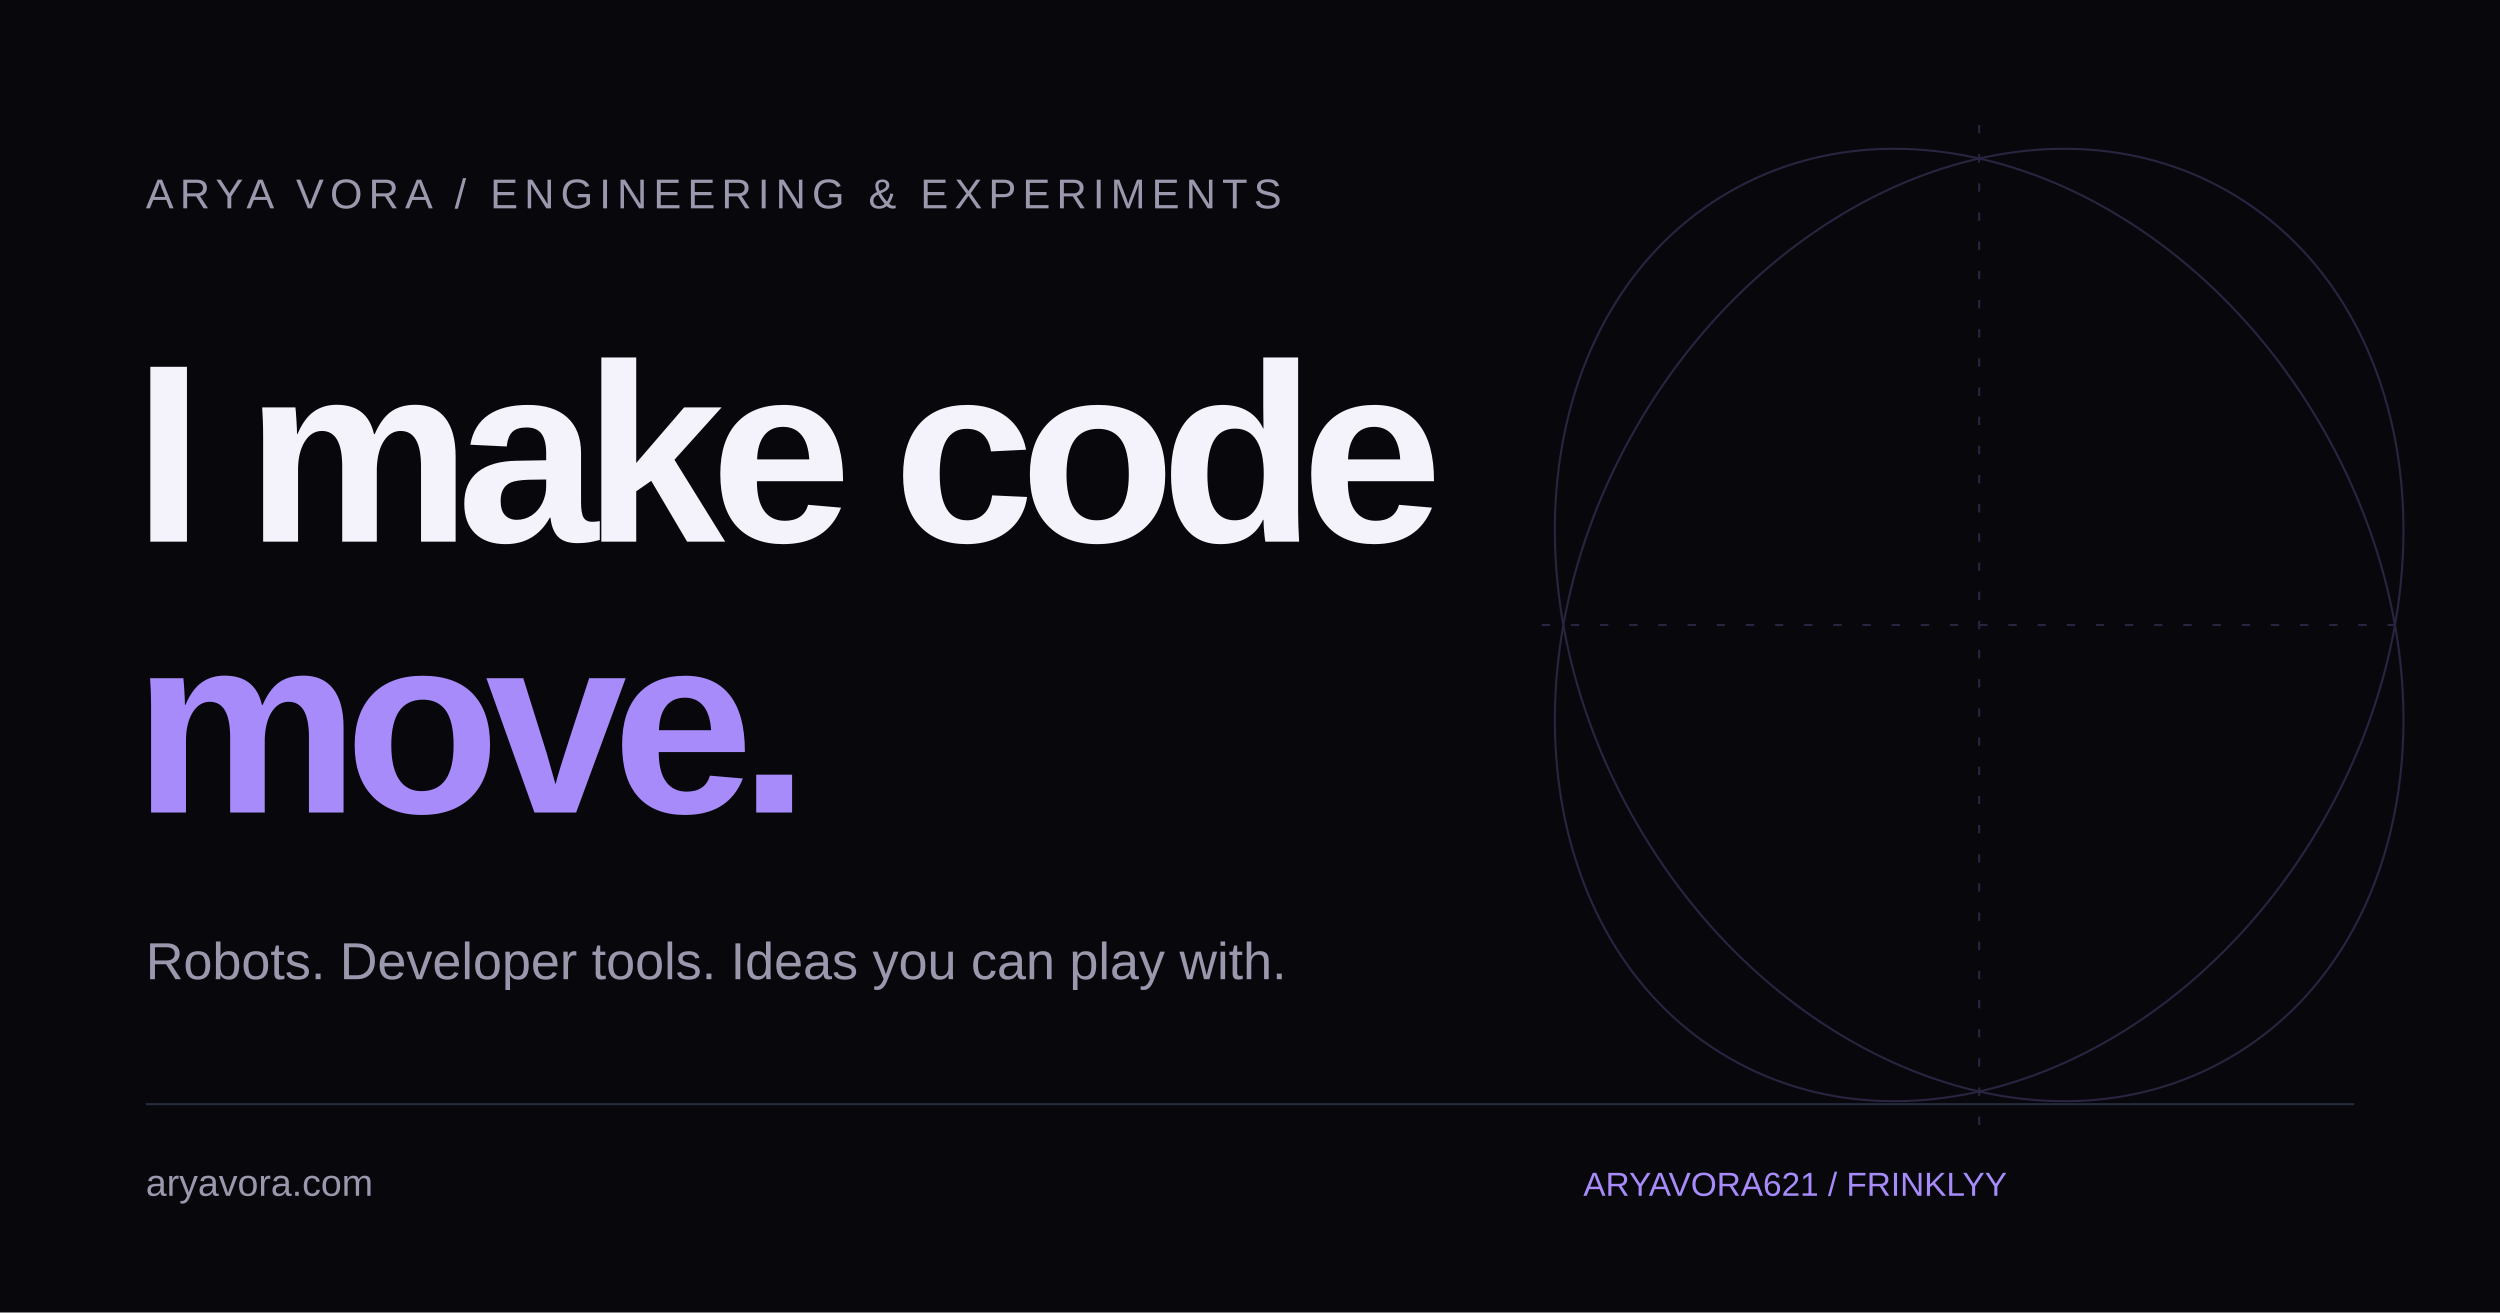
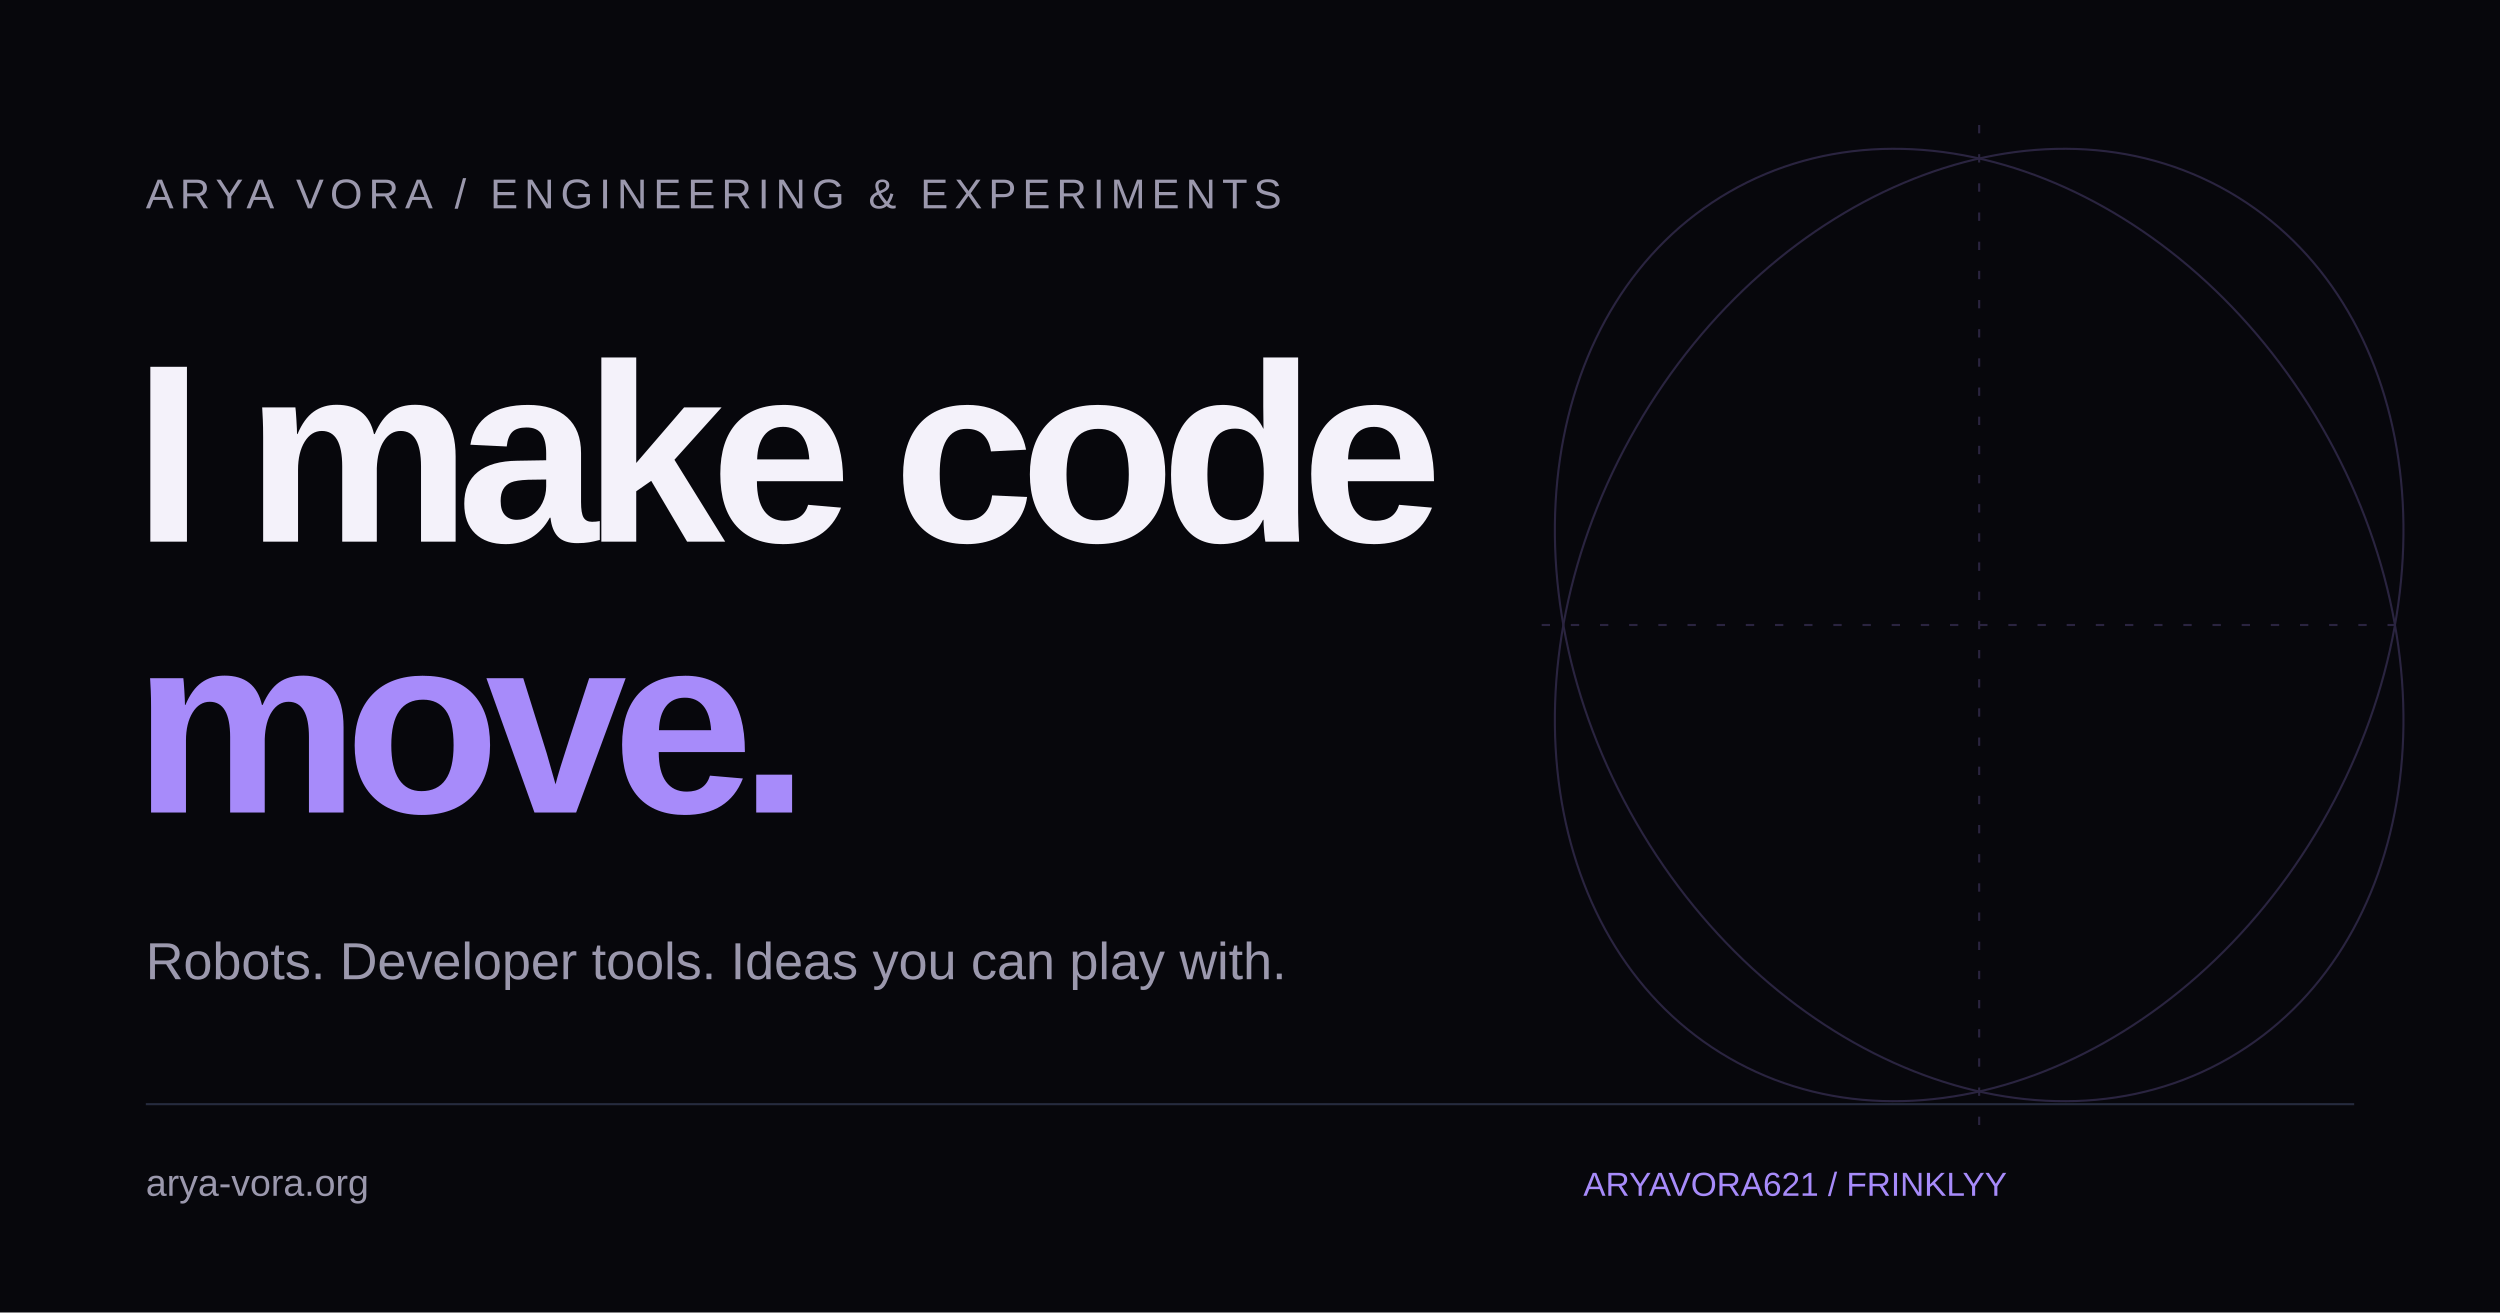
<svg xmlns="http://www.w3.org/2000/svg" width="1200" height="630" viewBox="0 0 1200 630">
  <rect width="1200" height="630" fill="#07070c" />
  <g fill="none" stroke="#a78bfa" opacity=".22">
    <ellipse cx="950" cy="300" rx="190" ry="240" transform="rotate(30 950 300)" />
    <ellipse cx="950" cy="300" rx="190" ry="240" transform="rotate(-30 950 300)" />
    <path d="M740 300h420M950 60v480" stroke-dasharray="4 10" />
  </g>
  <g font-family="Arial, sans-serif">
    <text x="70" y="100" font-size="20" fill="#9b98ad" letter-spacing="3">ARYA VORA / ENGINEERING &amp; EXPERIMENTS</text>
    <text x="64" y="260" font-size="122" font-weight="600" fill="#f4f2fa" letter-spacing="-7">I make code</text>
    <text x="64" y="390" font-size="122" font-weight="600" fill="#a78bfa" letter-spacing="-7">move.</text>
    <text x="70" y="470" font-size="25" fill="#9b98ad">Robots. Developer tools. Ideas you can play with.</text>
    <path d="M70 530h1060" stroke="#262b3f" />
-     <text x="70" y="574" font-size="18" fill="#9b98ad">aryavora.com</text>
+     <text x="70" y="574" font-size="18" fill="#9b98ad">arya-vora.org</text>
    <text x="760" y="574" font-size="16" fill="#a78bfa">ARYAVORA621 / FRINKLYY</text>
  </g>
</svg>
